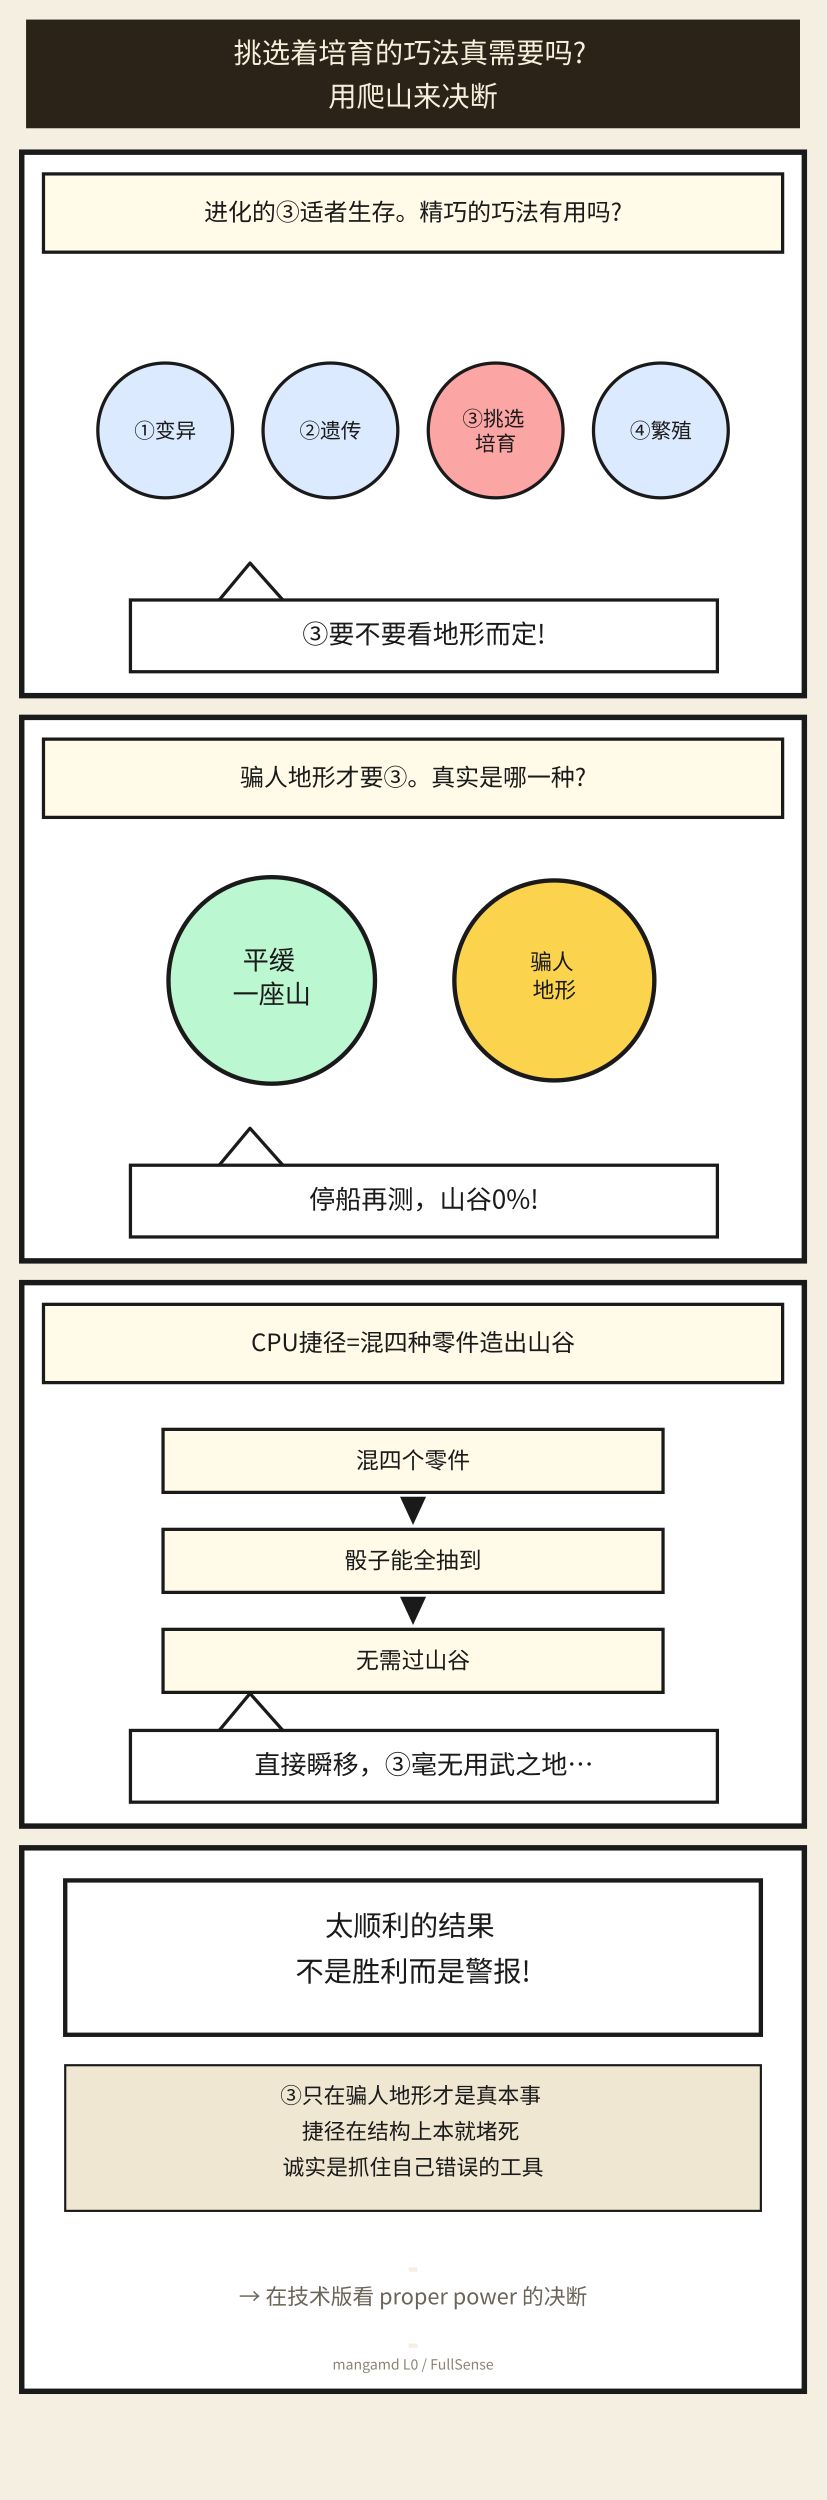
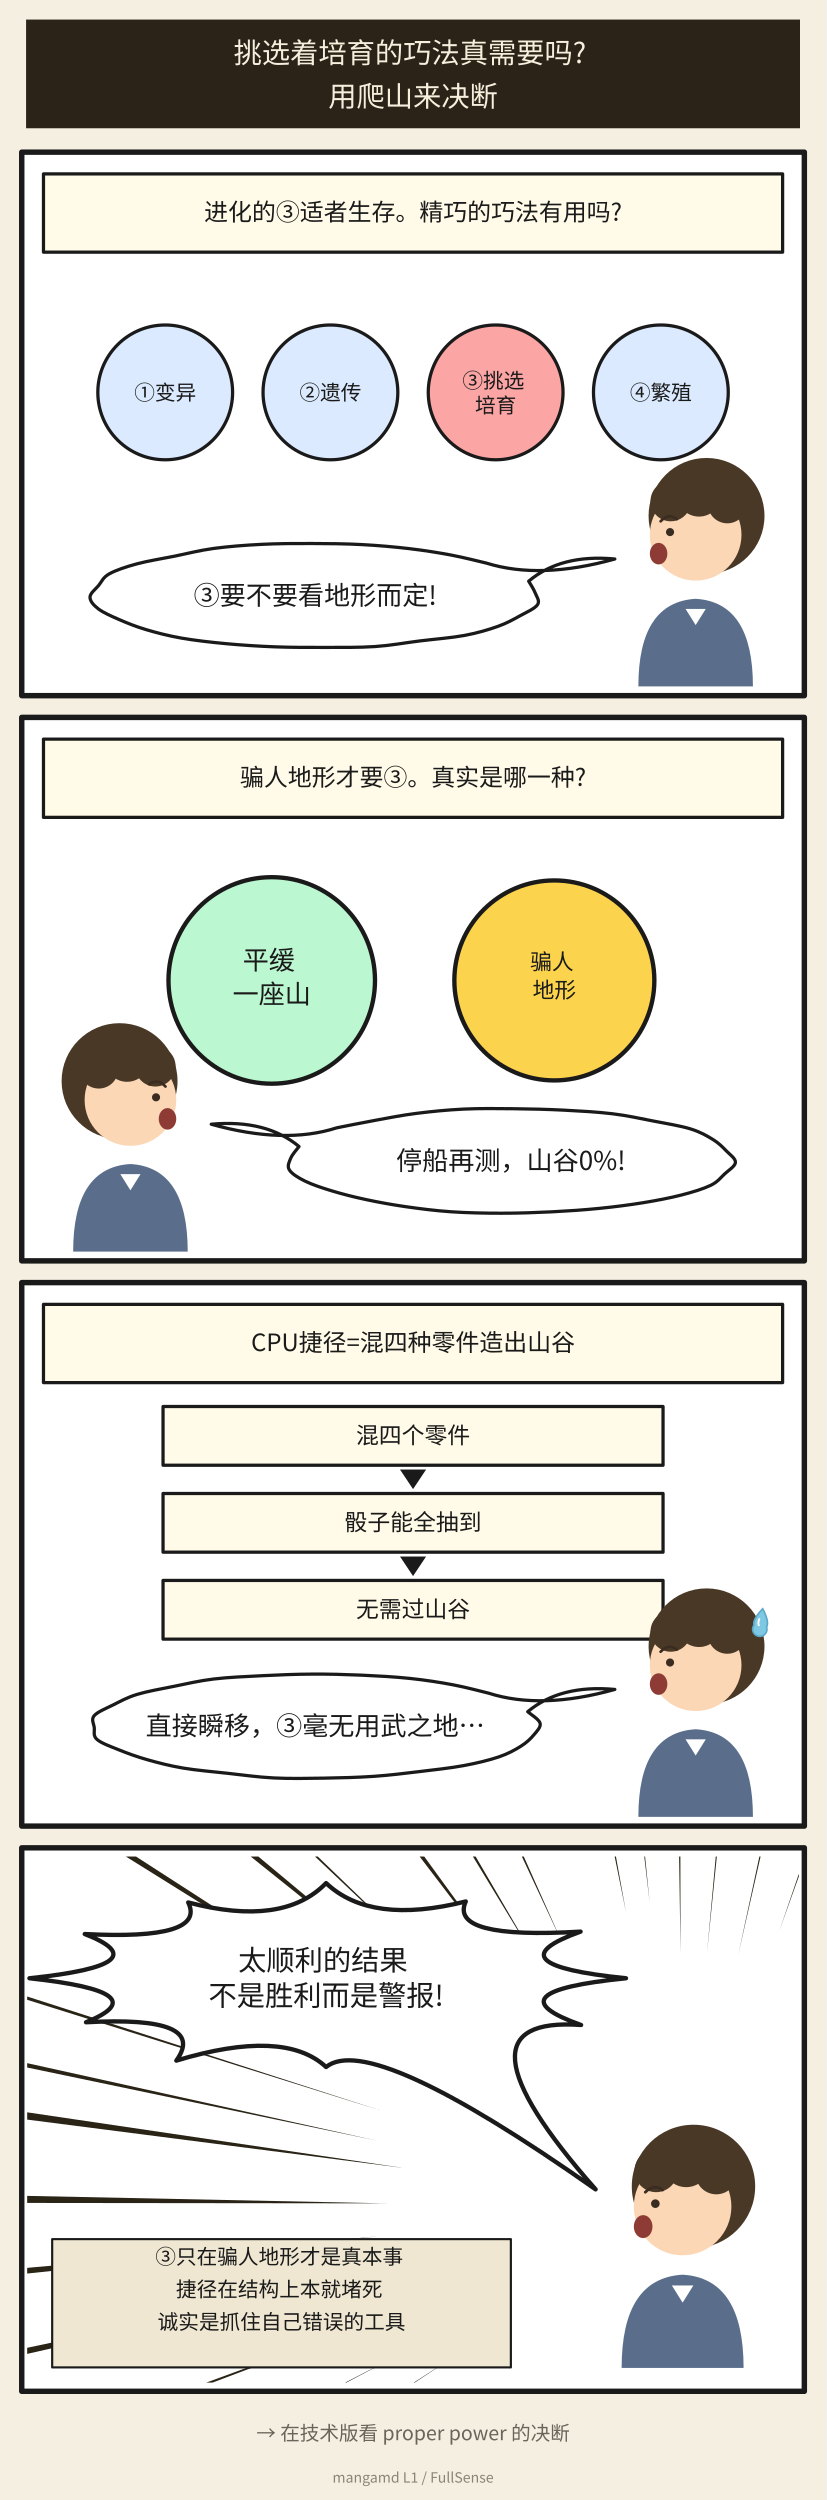
<svg xmlns="http://www.w3.org/2000/svg" viewBox="0 0 760 2300" role="img" aria-label="用爬山给 llcore 第三轴 ③ 下结论" style="width:100%;height:auto;max-width:1200px">
-   <defs />
+   <defs>
+     <clipPath id="cl_26">
+       <rect x="25" y="1708" width="710" height="484" />
+     </clipPath>
+   </defs>
  <rect width="760" height="2300" fill="#f5efe2" />
  <g transform="translate(0.00,0.00) scale(1)">
-     <path d="M 24.00,18.00 L 736.00,18.00 L 736.00,118.00 L 24.00,118.00 Z" fill="#2b2317" stroke="none" stroke-width="3" />
+     <path d="M 24.00,18.00 L 736.00,18.00 L 736.00,118.00 L 24.00,118.00 Z" fill="#2b2317" stroke="none" stroke-width="3" stroke-linejoin="round" />
    <text font-family="'Microsoft YaHei','Noto Sans CJK SC',sans-serif" font-size="26" fill="#f7efdd" text-anchor="middle">
      <tspan x="380.0" y="58.0">挑选着培育的巧法真需要吗?</tspan>
      <tspan x="380.0" y="98.0">用爬山来决断</tspan>
    </text>
  </g>
  <g transform="translate(0.00,0.00) scale(1)">
-     <path d="M 20.00,140.00 L 740.00,140.00 L 740.00,640.00 L 20.00,640.00 Z" fill="#ffffff" stroke="#1a1a1a" stroke-width="5" />
-     <text font-family="'Microsoft YaHei','Noto Sans CJK SC',sans-serif" font-size="1" fill="#1a1a1a" text-anchor="middle">
-       <tspan x="0.0" y="0.0" />
-     </text>
-   </g>
-   <g transform="translate(0.00,0.00) scale(1)">
-     <path d="M 20.00,660.00 L 740.00,660.00 L 740.00,1160.00 L 20.00,1160.00 Z" fill="#ffffff" stroke="#1a1a1a" stroke-width="5" />
-     <text font-family="'Microsoft YaHei','Noto Sans CJK SC',sans-serif" font-size="1" fill="#1a1a1a" text-anchor="middle">
-       <tspan x="0.0" y="0.0" />
-     </text>
-   </g>
-   <g transform="translate(0.00,0.00) scale(1)">
-     <path d="M 20.00,1180.00 L 740.00,1180.00 L 740.00,1680.00 L 20.00,1680.00 Z" fill="#ffffff" stroke="#1a1a1a" stroke-width="5" />
-     <text font-family="'Microsoft YaHei','Noto Sans CJK SC',sans-serif" font-size="1" fill="#1a1a1a" text-anchor="middle">
-       <tspan x="0.0" y="0.0" />
-     </text>
-   </g>
-   <g transform="translate(0.00,0.00) scale(1)">
-     <path d="M 20.00,1700.00 L 740.00,1700.00 L 740.00,2200.00 L 20.00,2200.00 Z" fill="#ffffff" stroke="#1a1a1a" stroke-width="5" />
-     <text font-family="'Microsoft YaHei','Noto Sans CJK SC',sans-serif" font-size="1" fill="#1a1a1a" text-anchor="middle">
-       <tspan x="0.0" y="0.0" />
-     </text>
-   </g>
-   <g transform="translate(0.00,0.00) scale(1)">
-     <path d="M 40.00,160.00 L 720.00,160.00 L 720.00,232.00 L 40.00,232.00 Z" fill="#fffbe8" stroke="#1a1a1a" stroke-width="3" />
+     <path d="M 20.00,140.00 L 740.00,140.00 L 740.00,640.00 L 20.00,640.00 Z" fill="#ffffff" stroke="#1a1a1a" stroke-width="5" stroke-linejoin="round" />
+     <text font-family="'Microsoft YaHei','Noto Sans CJK SC',sans-serif" font-size="1" fill="#1a1a1a" text-anchor="middle">
+       <tspan x="0.0" y="0.0" />
+     </text>
+   </g>
+   <g transform="translate(0.00,0.00) scale(1)">
+     <path d="M 20.00,660.00 L 740.00,660.00 L 740.00,1160.00 L 20.00,1160.00 Z" fill="#ffffff" stroke="#1a1a1a" stroke-width="5" stroke-linejoin="round" />
+     <text font-family="'Microsoft YaHei','Noto Sans CJK SC',sans-serif" font-size="1" fill="#1a1a1a" text-anchor="middle">
+       <tspan x="0.0" y="0.0" />
+     </text>
+   </g>
+   <g transform="translate(0.00,0.00) scale(1)">
+     <path d="M 20.00,1180.00 L 740.00,1180.00 L 740.00,1680.00 L 20.00,1680.00 Z" fill="#ffffff" stroke="#1a1a1a" stroke-width="5" stroke-linejoin="round" />
+     <text font-family="'Microsoft YaHei','Noto Sans CJK SC',sans-serif" font-size="1" fill="#1a1a1a" text-anchor="middle">
+       <tspan x="0.0" y="0.0" />
+     </text>
+   </g>
+   <g transform="translate(0.00,0.00) scale(1)">
+     <path d="M 20.00,1700.00 L 740.00,1700.00 L 740.00,2200.00 L 20.00,2200.00 Z" fill="#ffffff" stroke="#1a1a1a" stroke-width="5" stroke-linejoin="round" />
+     <text font-family="'Microsoft YaHei','Noto Sans CJK SC',sans-serif" font-size="1" fill="#1a1a1a" text-anchor="middle">
+       <tspan x="0.0" y="0.0" />
+     </text>
+   </g>
+   <g transform="translate(0.00,0.00) scale(1)">
+     <path d="M 40.00,160.00 L 720.00,160.00 L 720.00,232.00 L 40.00,232.00 Z" fill="#fffbe8" stroke="#1a1a1a" stroke-width="3" stroke-linejoin="round" />
    <text font-family="'Microsoft YaHei','Noto Sans CJK SC',sans-serif" font-size="22" fill="#1a1a1a" text-anchor="middle">
      <tspan x="380.0" y="203.0">进化的③适者生存。精巧的巧法有用吗?</tspan>
    </text>
  </g>
  <g transform="translate(0.00,0.00) scale(1)">
-     <path d="M 90.00,396.00 a 62.00,62.00 0 1,0 124.00,0 a 62.00,62.00 0 1,0 -124.00,0 Z" fill="#dbeafe" stroke="#1a1a1a" stroke-width="3" />
-     <text font-family="'Microsoft YaHei','Noto Sans CJK SC',sans-serif" font-size="19" fill="#1a1a1a" text-anchor="middle">
-       <tspan x="152.0" y="403.0">①变异</tspan>
-     </text>
-   </g>
-   <g transform="translate(0.00,0.00) scale(1)">
-     <path d="M 242.00,396.00 a 62.00,62.00 0 1,0 124.00,0 a 62.00,62.00 0 1,0 -124.00,0 Z" fill="#dbeafe" stroke="#1a1a1a" stroke-width="3" />
-     <text font-family="'Microsoft YaHei','Noto Sans CJK SC',sans-serif" font-size="19" fill="#1a1a1a" text-anchor="middle">
-       <tspan x="304.0" y="403.0">②遗传</tspan>
-     </text>
-   </g>
-   <g transform="translate(0.00,0.00) scale(1)">
-     <path d="M 394.00,396.00 a 62.00,62.00 0 1,0 124.00,0 a 62.00,62.00 0 1,0 -124.00,0 Z" fill="#fca5a5" stroke="#1a1a1a" stroke-width="3" />
-     <text font-family="'Microsoft YaHei','Noto Sans CJK SC',sans-serif" font-size="19" fill="#1a1a1a" text-anchor="middle">
-       <tspan x="456.0" y="392.0">③挑选</tspan>
-       <tspan x="456.0" y="414.8">培育</tspan>
-     </text>
-   </g>
-   <g transform="translate(0.00,0.00) scale(1)">
-     <path d="M 546.00,396.00 a 62.00,62.00 0 1,0 124.00,0 a 62.00,62.00 0 1,0 -124.00,0 Z" fill="#dbeafe" stroke="#1a1a1a" stroke-width="3" />
-     <text font-family="'Microsoft YaHei','Noto Sans CJK SC',sans-serif" font-size="19" fill="#1a1a1a" text-anchor="middle">
-       <tspan x="608.0" y="403.0">④繁殖</tspan>
-     </text>
-   </g>
-   <g transform="translate(0.00,0.00) scale(1)">
-     <path d="M 200.00,554.00 L 230.00,518.00 L 262.00,554.00 Z" fill="#ffffff" stroke="#1a1a1a" stroke-width="3" stroke-linejoin="round" />
-     <path d="M 120.00,552.00 L 660.00,552.00 L 660.00,618.00 L 120.00,618.00 Z" fill="#ffffff" stroke="#1a1a1a" stroke-width="3" />
+     <path d="M 90.00,361.00 a 62.00,62.00 0 1,0 124.00,0 a 62.00,62.00 0 1,0 -124.00,0 Z" fill="#dbeafe" stroke="#1a1a1a" stroke-width="3" stroke-linejoin="round" />
+     <text font-family="'Microsoft YaHei','Noto Sans CJK SC',sans-serif" font-size="19" fill="#1a1a1a" text-anchor="middle">
+       <tspan x="152.0" y="368.0">①变异</tspan>
+     </text>
+   </g>
+   <g transform="translate(0.00,0.00) scale(1)">
+     <path d="M 242.00,361.00 a 62.00,62.00 0 1,0 124.00,0 a 62.00,62.00 0 1,0 -124.00,0 Z" fill="#dbeafe" stroke="#1a1a1a" stroke-width="3" stroke-linejoin="round" />
+     <text font-family="'Microsoft YaHei','Noto Sans CJK SC',sans-serif" font-size="19" fill="#1a1a1a" text-anchor="middle">
+       <tspan x="304.0" y="368.0">②遗传</tspan>
+     </text>
+   </g>
+   <g transform="translate(0.00,0.00) scale(1)">
+     <path d="M 394.00,361.00 a 62.00,62.00 0 1,0 124.00,0 a 62.00,62.00 0 1,0 -124.00,0 Z" fill="#fca5a5" stroke="#1a1a1a" stroke-width="3" stroke-linejoin="round" />
+     <text font-family="'Microsoft YaHei','Noto Sans CJK SC',sans-serif" font-size="19" fill="#1a1a1a" text-anchor="middle">
+       <tspan x="456.0" y="357.0">③挑选</tspan>
+       <tspan x="456.0" y="379.8">培育</tspan>
+     </text>
+   </g>
+   <g transform="translate(0.00,0.00) scale(1)">
+     <path d="M 546.00,361.00 a 62.00,62.00 0 1,0 124.00,0 a 62.00,62.00 0 1,0 -124.00,0 Z" fill="#dbeafe" stroke="#1a1a1a" stroke-width="3" stroke-linejoin="round" />
+     <text font-family="'Microsoft YaHei','Noto Sans CJK SC',sans-serif" font-size="19" fill="#1a1a1a" text-anchor="middle">
+       <tspan x="608.0" y="368.0">④繁殖</tspan>
+     </text>
+   </g>
+   <g transform="translate(0.00,0.00) scale(1)">
+     <path d="M 596.68,474.64 a 53.32,53.32 0 1,0 106.64,0 a 53.32,53.32 0 1,0 -106.64,0 Z" fill="#4a3826" stroke="none" stroke-width="2" stroke-linejoin="round" />
+     <path d="M 597.84,492.00 a 42.16,42.16 0 1,0 84.32,0 a 42.16,42.16 0 1,0 -84.32,0 Z" fill="#fbd7b5" stroke="none" stroke-width="2" stroke-linejoin="round" />
+     <path d="M 598.46,461.00 a 18.60,18.60 0 1,0 37.20,0 a 18.60,18.60 0 1,0 -37.20,0 Z" fill="#4a3826" stroke="none" stroke-width="2" stroke-linejoin="round" />
+     <path d="M 622.64,454.80 a 20.46,20.46 0 1,0 40.92,0 a 20.46,20.46 0 1,0 -40.92,0 Z" fill="#4a3826" stroke="none" stroke-width="2" stroke-linejoin="round" />
+     <path d="M 651.16,463.48 a 17.98,17.98 0 1,0 35.96,0 a 17.98,17.98 0 1,0 -35.96,0 Z" fill="#4a3826" stroke="none" stroke-width="2" stroke-linejoin="round" />
+     <path d="M 607.76 479.6 q 7.44 -8 14.88 -2" fill="none" stroke="#3a2c20" stroke-width="2.5" stroke-linejoin="round" stroke-linecap="round" />
+     <path d="M 612.72,489.52 a 3.72,3.72 0 1,0 7.44,0 a 3.72,3.72 0 1,0 -7.44,0 Z" fill="#3a2c20" stroke="none" stroke-width="2" stroke-linejoin="round" />
+     <path d="M 597.84,509.36 a 8.06,9.92 0 1,0 16.12,0 a 8.06,9.92 0 1,0 -16.12,0 Z" fill="#8e3b35" stroke="none" stroke-width="2" stroke-linejoin="round" />
+     <path d="M 587.3 631.5 Q 587.3 554.0 640 550.9 Q 692.7 554.0 692.7 631.5 Z" fill="#5a6e8c" stroke="none" stroke-width="2" stroke-linejoin="round" />
+     <path d="M 630.7 560.2 L 640 575.08 L 649.3 560.2" fill="#ffffff" stroke="none" stroke-width="2" stroke-linejoin="round" />
+   </g>
+   <g transform="translate(0.00,0.00) scale(1)">
+     <path d="M 486.38,534.71 C 487.38,536.49 490.98,541.79 492.34,545.39 C 493.70,548.98 496.88,552.76 494.56,556.28 C 492.25,559.80 484.54,563.18 478.44,566.52 C 472.34,569.86 466.49,573.28 457.97,576.30 C 449.45,579.31 439.31,582.37 427.31,584.60 C 415.32,586.83 399.72,587.98 386.00,589.69 C 372.28,591.39 359.56,593.85 344.98,594.83 C 330.41,595.82 313.95,595.58 298.54,595.62 C 283.13,595.66 267.63,595.65 252.52,595.08 C 237.41,594.50 222.19,593.51 207.89,592.17 C 193.59,590.83 179.01,589.18 166.73,587.02 C 154.45,584.86 143.72,582.03 134.23,579.20 C 124.73,576.37 117.04,573.22 109.75,570.05 C 102.46,566.88 94.98,563.63 90.49,560.18 C 86.00,556.74 82.76,552.99 82.80,549.40 C 82.83,545.81 87.76,542.24 90.71,538.67 C 93.66,535.10 94.62,531.30 100.47,527.99 C 106.32,524.67 115.78,521.50 125.82,518.78 C 135.86,516.06 148.97,514.02 160.71,511.66 C 172.45,509.30 183.01,506.42 196.27,504.61 C 209.53,502.80 225.18,501.58 240.26,500.82 C 255.35,500.05 271.34,499.99 286.78,500.03 C 302.22,500.06 317.97,500.23 332.89,501.02 C 347.81,501.80 362.66,503.12 376.31,504.72 C 389.95,506.32 402.88,508.38 414.76,510.60 C 426.64,512.83 442.11,516.83 447.58,518.08 Q 496.87,533.47 565.64,514.28 Q 516.02,509.63 486.38,534.71 Z" fill="#ffffff" stroke="#1a1a1a" stroke-width="3" stroke-linejoin="round" />
    <text font-family="'Microsoft YaHei','Noto Sans CJK SC',sans-serif" font-size="24" fill="#1a1a1a" text-anchor="middle">
-       <tspan x="390.0" y="592.0">③要不要看地形而定!</tspan>
-     </text>
-   </g>
-   <g transform="translate(0.00,0.00) scale(1)">
-     <path d="M 40.00,680.00 L 720.00,680.00 L 720.00,752.00 L 40.00,752.00 Z" fill="#fffbe8" stroke="#1a1a1a" stroke-width="3" />
+       <tspan x="290.0" y="556.4">③要不要看地形而定!</tspan>
+     </text>
+   </g>
+   <g transform="translate(0.00,0.00) scale(1)">
+     <path d="M 40.00,680.00 L 720.00,680.00 L 720.00,752.00 L 40.00,752.00 Z" fill="#fffbe8" stroke="#1a1a1a" stroke-width="3" stroke-linejoin="round" />
    <text font-family="'Microsoft YaHei','Noto Sans CJK SC',sans-serif" font-size="22" fill="#1a1a1a" text-anchor="middle">
      <tspan x="380.0" y="723.0">骗人地形才要③。真实是哪一种?</tspan>
    </text>
  </g>
  <g transform="translate(0.00,0.00) scale(1)">
-     <path d="M 155.00,902.00 a 95.00,95.00 0 1,0 190.00,0 a 95.00,95.00 0 1,0 -190.00,0 Z" fill="#bbf7d0" stroke="#1a1a1a" stroke-width="4" />
+     <path d="M 155.00,902.00 a 95.00,95.00 0 1,0 190.00,0 a 95.00,95.00 0 1,0 -190.00,0 Z" fill="#bbf7d0" stroke="#1a1a1a" stroke-width="4" stroke-linejoin="round" />
    <text font-family="'Microsoft YaHei','Noto Sans CJK SC',sans-serif" font-size="24" fill="#1a1a1a" text-anchor="middle">
      <tspan x="250.0" y="892.0">平缓</tspan>
      <tspan x="250.0" y="923.2">一座山</tspan>
    </text>
  </g>
  <g transform="translate(0.00,0.00) scale(1)">
-     <path d="M 418.00,902.00 a 92.00,92.00 0 1,0 184.00,0 a 92.00,92.00 0 1,0 -184.00,0 Z" fill="#fcd34d" stroke="#1a1a1a" stroke-width="4" />
+     <path d="M 418.00,902.00 a 92.00,92.00 0 1,0 184.00,0 a 92.00,92.00 0 1,0 -184.00,0 Z" fill="#fcd34d" stroke="#1a1a1a" stroke-width="4" stroke-linejoin="round" />
    <text font-family="'Microsoft YaHei','Noto Sans CJK SC',sans-serif" font-size="20" fill="#1a1a1a" text-anchor="middle">
      <tspan x="510.0" y="892.0">骗人</tspan>
      <tspan x="510.0" y="918.0">地形</tspan>
    </text>
  </g>
  <g transform="translate(0.00,0.00) scale(1)">
-     <path d="M 200.00,1074.00 L 230.00,1038.00 L 262.00,1074.00 Z" fill="#ffffff" stroke="#1a1a1a" stroke-width="3" stroke-linejoin="round" />
-     <path d="M 120.00,1072.00 L 660.00,1072.00 L 660.00,1138.00 L 120.00,1138.00 Z" fill="#ffffff" stroke="#1a1a1a" stroke-width="3" />
+     <path d="M 56.68,994.64 a 53.32,53.32 0 1,0 106.64,0 a 53.32,53.32 0 1,0 -106.64,0 Z" fill="#4a3826" stroke="none" stroke-width="2" stroke-linejoin="round" />
+     <path d="M 77.84,1012.00 a 42.16,42.16 0 1,0 84.32,0 a 42.16,42.16 0 1,0 -84.32,0 Z" fill="#fbd7b5" stroke="none" stroke-width="2" stroke-linejoin="round" />
+     <path d="M 124.34,981.00 a 18.60,18.60 0 1,0 37.20,0 a 18.60,18.60 0 1,0 -37.20,0 Z" fill="#4a3826" stroke="none" stroke-width="2" stroke-linejoin="round" />
+     <path d="M 96.44,974.80 a 20.46,20.46 0 1,0 40.92,0 a 20.46,20.46 0 1,0 -40.92,0 Z" fill="#4a3826" stroke="none" stroke-width="2" stroke-linejoin="round" />
+     <path d="M 72.88,983.48 a 17.98,17.98 0 1,0 35.96,0 a 17.98,17.98 0 1,0 -35.96,0 Z" fill="#4a3826" stroke="none" stroke-width="2" stroke-linejoin="round" />
+     <path d="M 152.24 999.6 q -7.44 -8 -14.88 -2" fill="none" stroke="#3a2c20" stroke-width="2.5" stroke-linejoin="round" stroke-linecap="round" />
+     <path d="M 139.84,1009.52 a 3.72,3.72 0 1,0 7.44,0 a 3.72,3.72 0 1,0 -7.44,0 Z" fill="#3a2c20" stroke="none" stroke-width="2" stroke-linejoin="round" />
+     <path d="M 146.04,1029.36 a 8.06,9.92 0 1,0 16.12,0 a 8.06,9.92 0 1,0 -16.12,0 Z" fill="#8e3b35" stroke="none" stroke-width="2" stroke-linejoin="round" />
+     <path d="M 67.3 1151.5 Q 67.3 1074.0 120 1070.9 Q 172.7 1074.0 172.7 1151.5 Z" fill="#5a6e8c" stroke="none" stroke-width="2" stroke-linejoin="round" />
+     <path d="M 110.7 1080.2 L 120 1095.08 L 129.3 1080.2" fill="#ffffff" stroke="none" stroke-width="2" stroke-linejoin="round" />
+   </g>
+   <g transform="translate(0.00,0.00) scale(1)">
+     <path d="M 309.84,1037.59 C 315.77,1036.43 333.26,1032.87 345.44,1030.66 C 357.62,1028.45 369.40,1026.05 382.92,1024.33 C 396.43,1022.62 411.47,1021.08 426.52,1020.37 C 441.57,1019.65 457.78,1019.87 473.22,1020.04 C 488.66,1020.20 504.11,1020.59 519.17,1021.36 C 534.22,1022.13 549.99,1023.03 563.58,1024.68 C 577.16,1026.33 588.72,1028.95 600.67,1031.27 C 612.62,1033.59 626.04,1035.74 635.25,1038.59 C 644.46,1041.44 650.47,1045.01 655.94,1048.36 C 661.42,1051.72 664.66,1055.22 668.10,1058.72 C 671.54,1062.23 676.84,1065.85 676.61,1069.40 C 676.37,1072.94 670.46,1076.49 666.67,1080.01 C 662.88,1083.53 660.49,1087.25 653.86,1090.49 C 647.22,1093.72 637.25,1096.76 626.88,1099.42 C 616.50,1102.09 604.21,1104.45 591.61,1106.50 C 579.01,1108.55 565.32,1110.32 551.27,1111.72 C 537.23,1113.12 522.32,1114.16 507.33,1114.90 C 492.35,1115.64 476.75,1116.17 461.36,1116.16 C 445.97,1116.15 429.73,1115.85 415.01,1114.84 C 400.29,1113.83 386.09,1111.99 373.01,1110.11 C 359.94,1108.23 347.78,1105.97 336.55,1103.57 C 325.31,1101.17 314.93,1098.52 305.61,1095.70 C 296.28,1092.87 287.18,1089.86 280.61,1086.61 C 274.03,1083.37 268.34,1079.79 266.17,1076.25 C 263.99,1072.71 266.06,1068.96 267.55,1065.38 C 269.04,1061.81 273.86,1056.57 275.12,1054.81 Q 244.88,1029.69 194.36,1034.28 Q 261.58,1053.18 309.84,1037.59 Z" fill="#ffffff" stroke="#1a1a1a" stroke-width="3" stroke-linejoin="round" />
    <text font-family="'Microsoft YaHei','Noto Sans CJK SC',sans-serif" font-size="24" fill="#1a1a1a" text-anchor="middle">
-       <tspan x="390.0" y="1112.0">停船再测，山谷0%!</tspan>
-     </text>
-   </g>
-   <g transform="translate(0.00,0.00) scale(1)">
-     <path d="M 40.00,1200.00 L 720.00,1200.00 L 720.00,1272.00 L 40.00,1272.00 Z" fill="#fffbe8" stroke="#1a1a1a" stroke-width="3" />
+       <tspan x="470.0" y="1076.4">停船再测，山谷0%!</tspan>
+     </text>
+   </g>
+   <g transform="translate(0.00,0.00) scale(1)">
+     <path d="M 40.00,1200.00 L 720.00,1200.00 L 720.00,1272.00 L 40.00,1272.00 Z" fill="#fffbe8" stroke="#1a1a1a" stroke-width="3" stroke-linejoin="round" />
    <text font-family="'Microsoft YaHei','Noto Sans CJK SC',sans-serif" font-size="22" fill="#1a1a1a" text-anchor="middle">
      <tspan x="380.0" y="1243.0">CPU捷径=混四种零件造出山谷</tspan>
    </text>
  </g>
  <g transform="translate(0.00,0.00) scale(1)">
-     <path d="M 150.00,1315.00 L 610.00,1315.00 L 610.00,1373.00 L 150.00,1373.00 Z" fill="#fffbe8" stroke="#1a1a1a" stroke-width="3" />
+     <path d="M 150.00,1294.00 L 610.00,1294.00 L 610.00,1348.00 L 150.00,1348.00 Z" fill="#fffbe8" stroke="#1a1a1a" stroke-width="3" stroke-linejoin="round" />
    <text font-family="'Microsoft YaHei','Noto Sans CJK SC',sans-serif" font-size="21" fill="#1a1a1a" text-anchor="middle">
-       <tspan x="380.0" y="1351.0">混四个零件</tspan>
-     </text>
-   </g>
-   <g transform="translate(0.00,0.00) scale(1)">
-     <path d="M 368.00,1377.00 L 392.00,1377.00 L 380.00,1403.00 Z" fill="#1a1a1a" stroke="none" stroke-width="3" />
-     <text font-family="'Microsoft YaHei','Noto Sans CJK SC',sans-serif" font-size="1" fill="#1a1a1a" text-anchor="middle">
-       <tspan x="0.0" y="0.0" />
-     </text>
-   </g>
-   <g transform="translate(0.00,0.00) scale(1)">
-     <path d="M 150.00,1407.00 L 610.00,1407.00 L 610.00,1465.00 L 150.00,1465.00 Z" fill="#fffbe8" stroke="#1a1a1a" stroke-width="3" />
+       <tspan x="380.0" y="1328.0">混四个零件</tspan>
+     </text>
+   </g>
+   <g transform="translate(0.00,0.00) scale(1)">
+     <path d="M 368.00,1352.00 L 392.00,1352.00 L 380.00,1370.00 Z" fill="#1a1a1a" stroke="none" stroke-width="3" stroke-linejoin="round" />
+     <text font-family="'Microsoft YaHei','Noto Sans CJK SC',sans-serif" font-size="1" fill="#1a1a1a" text-anchor="middle">
+       <tspan x="0.0" y="0.0" />
+     </text>
+   </g>
+   <g transform="translate(0.00,0.00) scale(1)">
+     <path d="M 150.00,1374.00 L 610.00,1374.00 L 610.00,1428.00 L 150.00,1428.00 Z" fill="#fffbe8" stroke="#1a1a1a" stroke-width="3" stroke-linejoin="round" />
    <text font-family="'Microsoft YaHei','Noto Sans CJK SC',sans-serif" font-size="21" fill="#1a1a1a" text-anchor="middle">
-       <tspan x="380.0" y="1443.0">骰子能全抽到</tspan>
-     </text>
-   </g>
-   <g transform="translate(0.00,0.00) scale(1)">
-     <path d="M 368.00,1469.00 L 392.00,1469.00 L 380.00,1495.00 Z" fill="#1a1a1a" stroke="none" stroke-width="3" />
-     <text font-family="'Microsoft YaHei','Noto Sans CJK SC',sans-serif" font-size="1" fill="#1a1a1a" text-anchor="middle">
-       <tspan x="0.0" y="0.0" />
-     </text>
-   </g>
-   <g transform="translate(0.00,0.00) scale(1)">
-     <path d="M 150.00,1499.00 L 610.00,1499.00 L 610.00,1557.00 L 150.00,1557.00 Z" fill="#fffbe8" stroke="#1a1a1a" stroke-width="3" />
+       <tspan x="380.0" y="1408.0">骰子能全抽到</tspan>
+     </text>
+   </g>
+   <g transform="translate(0.00,0.00) scale(1)">
+     <path d="M 368.00,1432.00 L 392.00,1432.00 L 380.00,1450.00 Z" fill="#1a1a1a" stroke="none" stroke-width="3" stroke-linejoin="round" />
+     <text font-family="'Microsoft YaHei','Noto Sans CJK SC',sans-serif" font-size="1" fill="#1a1a1a" text-anchor="middle">
+       <tspan x="0.0" y="0.0" />
+     </text>
+   </g>
+   <g transform="translate(0.00,0.00) scale(1)">
+     <path d="M 150.00,1454.00 L 610.00,1454.00 L 610.00,1508.00 L 150.00,1508.00 Z" fill="#fffbe8" stroke="#1a1a1a" stroke-width="3" stroke-linejoin="round" />
    <text font-family="'Microsoft YaHei','Noto Sans CJK SC',sans-serif" font-size="21" fill="#1a1a1a" text-anchor="middle">
-       <tspan x="380.0" y="1535.0">无需过山谷</tspan>
-     </text>
-   </g>
-   <g transform="translate(0.00,0.00) scale(1)">
-     <path d="M 200.00,1594.00 L 230.00,1558.00 L 262.00,1594.00 Z" fill="#ffffff" stroke="#1a1a1a" stroke-width="3" stroke-linejoin="round" />
-     <path d="M 120.00,1592.00 L 660.00,1592.00 L 660.00,1658.00 L 120.00,1658.00 Z" fill="#ffffff" stroke="#1a1a1a" stroke-width="3" />
+       <tspan x="380.0" y="1488.0">无需过山谷</tspan>
+     </text>
+   </g>
+   <g transform="translate(0.00,0.00) scale(1)">
+     <path d="M 596.68,1514.64 a 53.32,53.32 0 1,0 106.64,0 a 53.32,53.32 0 1,0 -106.64,0 Z" fill="#4a3826" stroke="none" stroke-width="2" stroke-linejoin="round" />
+     <path d="M 597.84,1532.00 a 42.16,42.16 0 1,0 84.32,0 a 42.16,42.16 0 1,0 -84.32,0 Z" fill="#fbd7b5" stroke="none" stroke-width="2" stroke-linejoin="round" />
+     <path d="M 598.46,1501.00 a 18.60,18.60 0 1,0 37.20,0 a 18.60,18.60 0 1,0 -37.20,0 Z" fill="#4a3826" stroke="none" stroke-width="2" stroke-linejoin="round" />
+     <path d="M 622.64,1494.80 a 20.46,20.46 0 1,0 40.92,0 a 20.46,20.46 0 1,0 -40.92,0 Z" fill="#4a3826" stroke="none" stroke-width="2" stroke-linejoin="round" />
+     <path d="M 651.16,1503.48 a 17.98,17.98 0 1,0 35.96,0 a 17.98,17.98 0 1,0 -35.96,0 Z" fill="#4a3826" stroke="none" stroke-width="2" stroke-linejoin="round" />
+     <path d="M 607.76 1519.6 q 7.44 -8 14.88 -2" fill="none" stroke="#3a2c20" stroke-width="2.5" stroke-linejoin="round" stroke-linecap="round" />
+     <path d="M 612.72,1529.52 a 3.72,3.72 0 1,0 7.44,0 a 3.72,3.72 0 1,0 -7.44,0 Z" fill="#3a2c20" stroke="none" stroke-width="2" stroke-linejoin="round" />
+     <path d="M 597.84,1549.36 a 8.06,9.92 0 1,0 16.12,0 a 8.06,9.92 0 1,0 -16.12,0 Z" fill="#8e3b35" stroke="none" stroke-width="2" stroke-linejoin="round" />
+     <path d="M 587.3 1671.5 Q 587.3 1594.0 640 1590.9 Q 692.7 1594.0 692.7 1671.5 Z" fill="#5a6e8c" stroke="none" stroke-width="2" stroke-linejoin="round" />
+     <path d="M 630.7 1600.2 L 640 1615.08 L 649.3 1600.2" fill="#ffffff" stroke="none" stroke-width="2" stroke-linejoin="round" />
+   </g>
+   <g transform="translate(700.0,1492.0) rotate(8.1)">
+     <path d="M 0,-12.1 Q 7.9,-1.1 5.9,4.0 A 6.6,6.6 0 1 1 -5.9,4.0 Q -7.9,-1.1 0,-12.1 Z" fill="#7EC8E3" stroke="#5aa8c8" stroke-width="1.5" />
+     <path d="M -1.8,-2.2 q -0.9,4.0 0.4,5.7" stroke="#ffffff" stroke-width="1.8" fill="none" stroke-linecap="round" />
+   </g>
+   <g transform="translate(0.00,0.00) scale(1)">
+     <path d="M 485.49,1574.77 C 487.39,1576.53 495.95,1581.77 496.88,1585.33 C 497.82,1588.89 494.05,1592.59 491.08,1596.14 C 488.12,1599.68 484.50,1603.21 479.10,1606.59 C 473.70,1609.97 467.48,1613.46 458.70,1616.42 C 449.93,1619.39 438.53,1622.14 426.46,1624.37 C 414.39,1626.60 399.98,1628.17 386.28,1629.81 C 372.58,1631.45 358.86,1633.19 344.25,1634.21 C 329.63,1635.22 313.96,1635.63 298.59,1635.88 C 283.22,1636.13 266.89,1636.46 252.01,1635.72 C 237.12,1634.98 223.26,1632.94 209.28,1631.42 C 195.30,1629.89 180.43,1628.66 168.15,1626.57 C 155.86,1624.49 145.28,1621.69 135.56,1618.94 C 125.85,1616.18 117.58,1613.15 109.85,1610.04 C 102.12,1606.92 93.06,1603.71 89.21,1600.26 C 85.35,1596.82 87.14,1593.00 86.71,1589.37 C 86.28,1585.74 83.69,1581.97 86.63,1578.47 C 89.57,1574.98 97.77,1571.67 104.36,1568.40 C 110.95,1565.12 116.90,1561.66 126.16,1558.84 C 135.43,1556.01 148.23,1553.80 159.95,1551.44 C 171.67,1549.09 182.94,1546.34 196.48,1544.70 C 210.01,1543.07 226.09,1542.41 241.14,1541.65 C 256.20,1540.90 271.52,1540.26 286.79,1540.18 C 302.06,1540.09 317.67,1540.48 332.77,1541.15 C 347.87,1541.81 363.39,1542.70 377.38,1544.18 C 391.38,1545.66 404.71,1547.75 416.74,1550.01 C 428.76,1552.26 444.06,1556.43 449.52,1557.71 Q 498.04,1573.25 565.64,1554.28 Q 515.48,1549.67 485.49,1574.77 Z" fill="#ffffff" stroke="#1a1a1a" stroke-width="3" stroke-linejoin="round" />
    <text font-family="'Microsoft YaHei','Noto Sans CJK SC',sans-serif" font-size="24" fill="#1a1a1a" text-anchor="middle">
-       <tspan x="390.0" y="1632.0">直接瞬移，③毫无用武之地…</tspan>
-     </text>
-   </g>
-   <g transform="translate(0.00,0.00) scale(1)">
-     <path d="M 60.00,1730.00 L 700.00,1730.00 L 700.00,1872.00 L 60.00,1872.00 Z" fill="#ffffff" stroke="#1a1a1a" stroke-width="4" />
+       <tspan x="290.0" y="1596.4">直接瞬移，③毫无用武之地…</tspan>
+     </text>
+   </g>
+   <g clip-path="url(#cl_26)">
+     <path d="M 906.5,2032.5 L 1431.3,2043.4 L 1431.5,2031.2 Z" fill="#ffffff" />
+     <path d="M 875.1,2081.6 L 1339.2,2182.5 L 1340.8,2174.7 Z" fill="#ffffff" />
+     <path d="M 854.6,2107.9 L 1325.4,2275.0 L 1328.6,2265.6 Z" fill="#ffffff" />
+     <path d="M 875.7,2154.6 L 1313.5,2382.4 L 1319.6,2370.4 Z" fill="#ffffff" />
+     <path d="M 834.4,2165.4 L 1292.5,2474.0 L 1300.0,2462.5 Z" fill="#ffffff" />
+     <path d="M 819.1,2176.3 L 1245.9,2507.6 L 1250.6,2501.5 Z" fill="#ffffff" />
+     <path d="M 806.9,2204.8 L 1143.1,2539.5 L 1149.4,2533.0 Z" fill="#ffffff" />
+     <path d="M 800.2,2241.3 L 1093.1,2607.8 L 1100.2,2602.0 Z" fill="#ffffff" />
+     <path d="M 760.9,2238.6 L 1039.2,2684.5 L 1047.5,2679.2 Z" fill="#ffffff" />
+     <path d="M 722.6,2242.5 L 941.4,2752.6 L 955.5,2746.3 Z" fill="#ffffff" />
+     <path d="M 714.3,2278.8 L 887.6,2795.3 L 898.2,2791.6 Z" fill="#ffffff" />
+     <path d="M 675.5,2253.0 L 778.1,2766.7 L 790.9,2763.9 Z" fill="#ffffff" />
+     <path d="M 649.1,2290.0 L 682.8,2799.0 L 698.2,2797.7 Z" fill="#ffffff" />
+     <path d="M 625.9,2285.7 L 616.0,2776.2 L 628.0,2776.3 Z" fill="#ffffff" />
+     <path d="M 589.5,2297.6 L 507.0,2816.4 L 522.3,2818.6 Z" fill="#ffffff" />
+     <path d="M 566.1,2296.3 L 447.6,2780.4 L 458.7,2783.0 Z" fill="#ffffff" />
+     <path d="M 556.8,2247.9 L 396.4,2726.5 L 403.6,2728.9 Z" fill="#ffffff" />
+     <path d="M 512.1,2256.1 L 264.9,2722.5 L 277.9,2729.2 Z" fill="#ffffff" />
+     <path d="M 437.9,2219.8 L 53.7,2595.7 L 61.4,2603.4 Z" fill="#ffffff" />
+     <path d="M 412.5,2198.8 L 24.1,2495.2 L 31.6,2504.8 Z" fill="#ffffff" />
+     <path d="M 426.8,2162.0 L -13.5,2446.3 L -9.3,2452.8 Z" fill="#ffffff" />
+     <path d="M 382.5,2158.3 L -58.9,2385.8 L -56.2,2390.9 Z" fill="#ffffff" />
+     <path d="M 406.7,2112.4 L -135.2,2309.8 L -132.5,2317.1 Z" fill="#ffffff" />
+     <path d="M 359.6,2089.1 L -126.2,2190.0 L -123.6,2201.6 Z" fill="#ffffff" />
+     <path d="M 356.2,2056.6 L -188.3,2103.4 L -187.1,2116.4 Z" fill="#ffffff" />
+     <path d="M 364.4,2027.1 L -67.2,2016.2 L -67.3,2028.7 Z" fill="#ffffff" />
+     <path d="M 380.0,1995.7 L -139.2,1916.6 L -141.2,1931.1 Z" fill="#ffffff" />
+     <path d="M 355.1,1971.2 L -140.3,1859.9 L -142.2,1868.7 Z" fill="#ffffff" />
+     <path d="M 359.2,1944.6 L -118.5,1789.3 L -120.4,1795.4 Z" fill="#ffffff" />
+     <path d="M 408.1,1890.5 L -23.2,1610.0 L -29.3,1619.7 Z" fill="#ffffff" />
+     <path d="M 421.9,1861.5 L 77.9,1572.0 L 69.8,1581.8 Z" fill="#ffffff" />
+     <path d="M 428.5,1839.3 L 56.5,1478.8 L 51.5,1484.1 Z" fill="#ffffff" />
+     <path d="M 483.1,1835.5 L 204.8,1448.5 L 192.1,1458.0 Z" fill="#ffffff" />
+     <path d="M 501.6,1817.7 L 229.5,1346.5 L 217.1,1353.9 Z" fill="#ffffff" />
+     <path d="M 521.1,1795.9 L 311.5,1320.0 L 298.8,1325.8 Z" fill="#ffffff" />
+     <path d="M 577.6,1767.7 L 491.7,1278.5 L 475.9,1281.5 Z" fill="#ffffff" />
+     <path d="M 598.6,1758.9 L 556.1,1312.3 L 544.7,1313.5 Z" fill="#ffffff" />
+     <path d="M 626.2,1804.1 L 626.9,1316.1 L 617.4,1316.2 Z" fill="#ffffff" />
+     <path d="M 649.7,1804.2 L 702.3,1300.3 L 694.1,1299.5 Z" fill="#ffffff" />
+     <path d="M 677.6,1805.7 L 805.2,1251.2 L 795.6,1249.1 Z" fill="#ffffff" />
+     <path d="M 714.2,1784.2 L 891.5,1295.5 L 881.2,1291.9 Z" fill="#ffffff" />
+     <path d="M 773.9,1806.6 L 1052.5,1392.1 L 1041.2,1384.7 Z" fill="#ffffff" />
+     <path d="M 767.5,1850.0 L 1065.7,1472.4 L 1058.8,1467.1 Z" fill="#ffffff" />
+     <path d="M 783.6,1869.6 L 1166.4,1481.2 L 1160.3,1475.3 Z" fill="#ffffff" />
+     <path d="M 815.9,1879.3 L 1203.2,1575.4 L 1196.7,1567.3 Z" fill="#ffffff" />
+     <path d="M 825.0,1914.3 L 1292.0,1649.1 L 1284.2,1635.8 Z" fill="#ffffff" />
+     <path d="M 845.8,1932.8 L 1361.4,1711.1 L 1355.2,1697.2 Z" fill="#ffffff" />
+     <path d="M 861.5,1942.0 L 1278.8,1788.4 L 1276.2,1781.7 Z" fill="#ffffff" />
+     <path d="M 850.3,1972.6 L 1339.0,1849.6 L 1337.4,1843.4 Z" fill="#ffffff" />
+     <path d="M 905.0,2002.3 L 1390.0,1960.3 L 1388.7,1947.6 Z" fill="#ffffff" />
+     <path d="M 915.1,2032.6 L 1431.4,2041.4 L 1431.4,2033.3 Z" fill="#2a2417" />
+     <path d="M 882.7,2083.2 L 1339.5,2181.2 L 1340.6,2176.0 Z" fill="#2a2417" />
+     <path d="M 861.6,2110.3 L 1325.9,2273.5 L 1328.1,2267.2 Z" fill="#2a2417" />
+     <path d="M 883.3,2158.5 L 1314.5,2380.4 L 1318.6,2372.4 Z" fill="#2a2417" />
+     <path d="M 840.8,2169.6 L 1293.8,2472.1 L 1298.8,2464.4 Z" fill="#2a2417" />
+     <path d="M 825.1,2180.8 L 1246.7,2506.6 L 1249.8,2502.5 Z" fill="#2a2417" />
+     <path d="M 812.5,2210.2 L 1144.1,2538.4 L 1148.3,2534.1 Z" fill="#2a2417" />
+     <path d="M 805.6,2247.8 L 1094.2,2606.9 L 1099.0,2603.0 Z" fill="#2a2417" />
+     <path d="M 765.1,2245.1 L 1040.6,2683.6 L 1046.1,2680.1 Z" fill="#2a2417" />
+     <path d="M 725.6,2249.0 L 943.8,2751.5 L 953.1,2747.4 Z" fill="#2a2417" />
+     <path d="M 717.0,2286.4 L 889.4,2794.7 L 896.5,2792.2 Z" fill="#2a2417" />
+     <path d="M 676.9,2259.9 L 780.3,2766.2 L 788.8,2764.4 Z" fill="#2a2417" />
+     <path d="M 649.8,2298.0 L 685.3,2798.8 L 695.7,2797.9 Z" fill="#2a2417" />
+     <path d="M 625.9,2293.6 L 618.0,2776.2 L 626.0,2776.3 Z" fill="#2a2417" />
+     <path d="M 588.3,2305.9 L 509.5,2816.7 L 519.7,2818.2 Z" fill="#2a2417" />
+     <path d="M 564.1,2304.5 L 449.4,2780.8 L 456.8,2782.5 Z" fill="#2a2417" />
+     <path d="M 554.6,2254.6 L 397.6,2726.9 L 402.4,2728.5 Z" fill="#2a2417" />
+     <path d="M 508.5,2263.1 L 267.1,2723.6 L 275.7,2728.1 Z" fill="#2a2417" />
+     <path d="M 432.0,2225.7 L 55.0,2597.0 L 60.1,2602.1 Z" fill="#2a2417" />
+     <path d="M 405.8,2204.0 L 25.4,2496.8 L 30.3,2503.2 Z" fill="#2a2417" />
+     <path d="M 420.6,2166.1 L -12.8,2447.3 L -10.0,2451.7 Z" fill="#2a2417" />
+     <path d="M 374.9,2162.3 L -58.5,2386.7 L -56.7,2390.1 Z" fill="#2a2417" />
+     <path d="M 399.8,2114.9 L -134.8,2311.1 L -132.9,2315.9 Z" fill="#2a2417" />
+     <path d="M 351.3,2090.9 L -125.8,2191.9 L -124.0,2199.7 Z" fill="#2a2417" />
+     <path d="M 347.8,2057.4 L -188.1,2105.6 L -187.3,2114.2 Z" fill="#2a2417" />
+     <path d="M 356.3,2027.1 L -67.2,2018.3 L -67.3,2026.6 Z" fill="#2a2417" />
+     <path d="M 372.4,1994.7 L -139.6,1919.0 L -140.9,1928.7 Z" fill="#2a2417" />
+     <path d="M 346.7,1969.4 L -140.6,1861.4 L -141.9,1867.2 Z" fill="#2a2417" />
+     <path d="M 350.9,1941.9 L -118.8,1790.4 L -120.1,1794.4 Z" fill="#2a2417" />
+     <path d="M 401.2,1886.1 L -24.2,1611.7 L -28.3,1618.1 Z" fill="#2a2417" />
+     <path d="M 415.6,1856.3 L 76.5,1573.7 L 71.2,1580.2 Z" fill="#2a2417" />
+     <path d="M 422.3,1833.4 L 55.7,1479.7 L 52.3,1483.3 Z" fill="#2a2417" />
+     <path d="M 478.6,1829.4 L 202.7,1450.1 L 194.2,1456.4 Z" fill="#2a2417" />
+     <path d="M 497.7,1811.1 L 227.4,1347.7 L 219.1,1352.6 Z" fill="#2a2417" />
+     <path d="M 517.8,1788.6 L 309.4,1321.0 L 300.9,1324.8 Z" fill="#2a2417" />
+     <path d="M 576.0,1759.6 L 489.0,1279.0 L 478.5,1281.0 Z" fill="#2a2417" />
+     <path d="M 597.7,1750.5 L 554.2,1312.5 L 546.6,1313.3 Z" fill="#2a2417" />
+     <path d="M 626.1,1797.1 L 625.3,1316.1 L 619.0,1316.2 Z" fill="#2a2417" />
+     <path d="M 650.4,1797.3 L 701.0,1300.1 L 695.5,1299.6 Z" fill="#2a2417" />
+     <path d="M 679.1,1798.8 L 803.6,1250.9 L 797.2,1249.5 Z" fill="#2a2417" />
+     <path d="M 716.9,1776.6 L 889.8,1294.9 L 882.9,1292.5 Z" fill="#2a2417" />
+     <path d="M 778.4,1799.7 L 1050.6,1390.9 L 1043.1,1386.0 Z" fill="#2a2417" />
+     <path d="M 771.8,1844.4 L 1064.6,1471.5 L 1060.0,1468.0 Z" fill="#2a2417" />
+     <path d="M 788.4,1864.7 L 1165.4,1480.2 L 1161.3,1476.2 Z" fill="#2a2417" />
+     <path d="M 821.8,1874.6 L 1202.1,1574.0 L 1197.8,1568.6 Z" fill="#2a2417" />
+     <path d="M 831.1,1910.7 L 1290.7,1646.9 L 1285.5,1638.0 Z" fill="#2a2417" />
+     <path d="M 852.5,1929.8 L 1360.4,1708.8 L 1356.2,1699.5 Z" fill="#2a2417" />
+     <path d="M 868.7,1939.2 L 1278.3,1787.3 L 1276.7,1782.9 Z" fill="#2a2417" />
+     <path d="M 857.2,1970.8 L 1338.7,1848.6 L 1337.6,1844.4 Z" fill="#2a2417" />
+     <path d="M 913.5,2001.5 L 1389.7,1958.2 L 1388.9,1949.7 Z" fill="#2a2417" />
+   </g>
+   <g transform="translate(0.00,0.00) scale(1)">
+     <path d="M 581.24,2011.52 a 56.76,56.76 0 1,0 113.52,0 a 56.76,56.76 0 1,0 -113.52,0 Z" fill="#4a3826" stroke="none" stroke-width="2" stroke-linejoin="round" />
+     <path d="M 583.12,2030.00 a 44.88,44.88 0 1,0 89.76,0 a 44.88,44.88 0 1,0 -89.76,0 Z" fill="#fbd7b5" stroke="none" stroke-width="2" stroke-linejoin="round" />
+     <path d="M 583.78,1997.00 a 19.80,19.80 0 1,0 39.60,0 a 19.80,19.80 0 1,0 -39.60,0 Z" fill="#4a3826" stroke="none" stroke-width="2" stroke-linejoin="round" />
+     <path d="M 609.52,1990.40 a 21.78,21.78 0 1,0 43.56,0 a 21.78,21.78 0 1,0 -43.56,0 Z" fill="#4a3826" stroke="none" stroke-width="2" stroke-linejoin="round" />
+     <path d="M 639.88,1999.64 a 19.14,19.14 0 1,0 38.28,0 a 19.14,19.14 0 1,0 -38.28,0 Z" fill="#4a3826" stroke="none" stroke-width="2" stroke-linejoin="round" />
+     <path d="M 593.68 2016.8 q 7.92 -8 15.84 -2" fill="none" stroke="#3a2c20" stroke-width="2.64" stroke-linejoin="round" stroke-linecap="round" />
+     <path d="M 598.96,2027.36 a 3.96,3.96 0 1,0 7.92,0 a 3.96,3.96 0 1,0 -7.92,0 Z" fill="#3a2c20" stroke="none" stroke-width="2" stroke-linejoin="round" />
+     <path d="M 583.12,2048.48 a 8.58,10.56 0 1,0 17.16,0 a 8.58,10.56 0 1,0 -17.16,0 Z" fill="#8e3b35" stroke="none" stroke-width="2" stroke-linejoin="round" />
+     <path d="M 571.9 2178.5 Q 571.9 2096.0 628 2092.7 Q 684.1 2096.0 684.1 2178.5 Z" fill="#5a6e8c" stroke="none" stroke-width="2" stroke-linejoin="round" />
+     <path d="M 618.1 2102.6 L 628 2118.44 L 637.9 2102.6" fill="#ffffff" stroke="none" stroke-width="2" stroke-linejoin="round" />
+   </g>
+   <g transform="translate(0.00,0.00) scale(1)">
+     <path d="M 575.91,1820.00 Q 449.23,1832.69 534.60,1863.00 Q 406.54,1853.82 547.95,2014.21 Q 340.92,1868.48 300.00,1901.65 Q 261.37,1865.77 162.21,1895.77 Q 191.99,1854.29 79.13,1860.48 Q 147.09,1833.01 27.08,1820.00 Q 149.46,1807.19 77.98,1779.31 Q 190.23,1785.15 173.15,1750.25 Q 260.48,1773.17 300.00,1732.44 Q 341.06,1771.35 428.51,1749.34 Q 412.45,1784.30 534.13,1777.09 Q 449.84,1807.25 575.91,1820.00 Z" fill="#ffffff" stroke="#1a1a1a" stroke-width="4" stroke-linejoin="round" />
    <text font-family="'Microsoft YaHei','Noto Sans CJK SC',sans-serif" font-size="26" fill="#1a1a1a" text-anchor="middle">
-       <tspan x="380.0" y="1781.0">太顺利的结果</tspan>
-       <tspan x="380.0" y="1823.0">不是胜利而是警报!</tspan>
-     </text>
-   </g>
-   <g transform="translate(0.00,0.00) scale(1)">
-     <path d="M 60.00,1900.00 L 700.00,1900.00 L 700.00,2034.00 L 60.00,2034.00 Z" fill="#efe7d2" stroke="#1a1a1a" stroke-width="2" />
-     <text font-family="'Microsoft YaHei','Noto Sans CJK SC',sans-serif" font-size="20" fill="#1a1a1a" text-anchor="middle">
-       <tspan x="380.0" y="1935.0">③只在骗人地形才是真本事</tspan>
-       <tspan x="380.0" y="1968.0">捷径在结构上本就堵死</tspan>
-       <tspan x="380.0" y="2001.0">诚实是抓住自己错误的工具</tspan>
-     </text>
-   </g>
-   <g transform="translate(0.00,0.00) scale(1)">
-     <path d="M 376.00,2086.00 L 384.00,2086.00 L 384.00,2090.00 L 376.00,2090.00 Z" fill="#f5efe2" stroke="none" stroke-width="3" />
-     <text font-family="'Microsoft YaHei','Noto Sans CJK SC',sans-serif" font-size="20" fill="#6a645a" text-anchor="middle">
-       <tspan x="380.0" y="2120.0">→ 在技术版看 proper power 的决断</tspan>
-     </text>
-   </g>
-   <g transform="translate(0.00,0.00) scale(1)">
-     <path d="M 376.00,2156.00 L 384.00,2156.00 L 384.00,2160.00 L 376.00,2160.00 Z" fill="#f5efe2" stroke="none" stroke-width="3" />
+       <tspan x="300.0" y="1812.8">太顺利的结果</tspan>
+       <tspan x="300.0" y="1845.3">不是胜利而是警报!</tspan>
+     </text>
+   </g>
+   <g transform="translate(0.00,0.00) scale(1)">
+     <path d="M 48.00,2060.00 L 470.00,2060.00 L 470.00,2178.00 L 48.00,2178.00 Z" fill="#efe7d2" stroke="#1a1a1a" stroke-width="2" stroke-linejoin="round" />
+     <text font-family="'Microsoft YaHei','Noto Sans CJK SC',sans-serif" font-size="19" fill="#1a1a1a" text-anchor="middle">
+       <tspan x="259.0" y="2083.0">③只在骗人地形才是真本事</tspan>
+       <tspan x="259.0" y="2113.0">捷径在结构上本就堵死</tspan>
+       <tspan x="259.0" y="2143.0">诚实是抓住自己错误的工具</tspan>
+     </text>
+   </g>
+   <g transform="translate(0.00,0.00) scale(1)">
+     <path d="M 376.00,2228.00 L 384.00,2228.00 L 384.00,2232.00 L 376.00,2232.00 Z" fill="#f5efe2" stroke="none" stroke-width="3" stroke-linejoin="round" />
+     <text font-family="'Microsoft YaHei','Noto Sans CJK SC',sans-serif" font-size="18" fill="#6a645a" text-anchor="middle">
+       <tspan x="380.0" y="2245.0">→ 在技术版看 proper power 的决断</tspan>
+     </text>
+   </g>
+   <g transform="translate(0.00,0.00) scale(1)">
+     <path d="M 376.00,2272.00 L 384.00,2272.00 L 384.00,2276.00 L 376.00,2276.00 Z" fill="#f5efe2" stroke="none" stroke-width="3" stroke-linejoin="round" />
    <text font-family="'Microsoft YaHei','Noto Sans CJK SC',sans-serif" font-size="13" fill="#8a8474" text-anchor="middle">
-       <tspan x="380.0" y="2180.0">mangamd L0 / FullSense</tspan>
+       <tspan x="380.0" y="2284.0">mangamd L1 / FullSense</tspan>
    </text>
  </g>
</svg>
